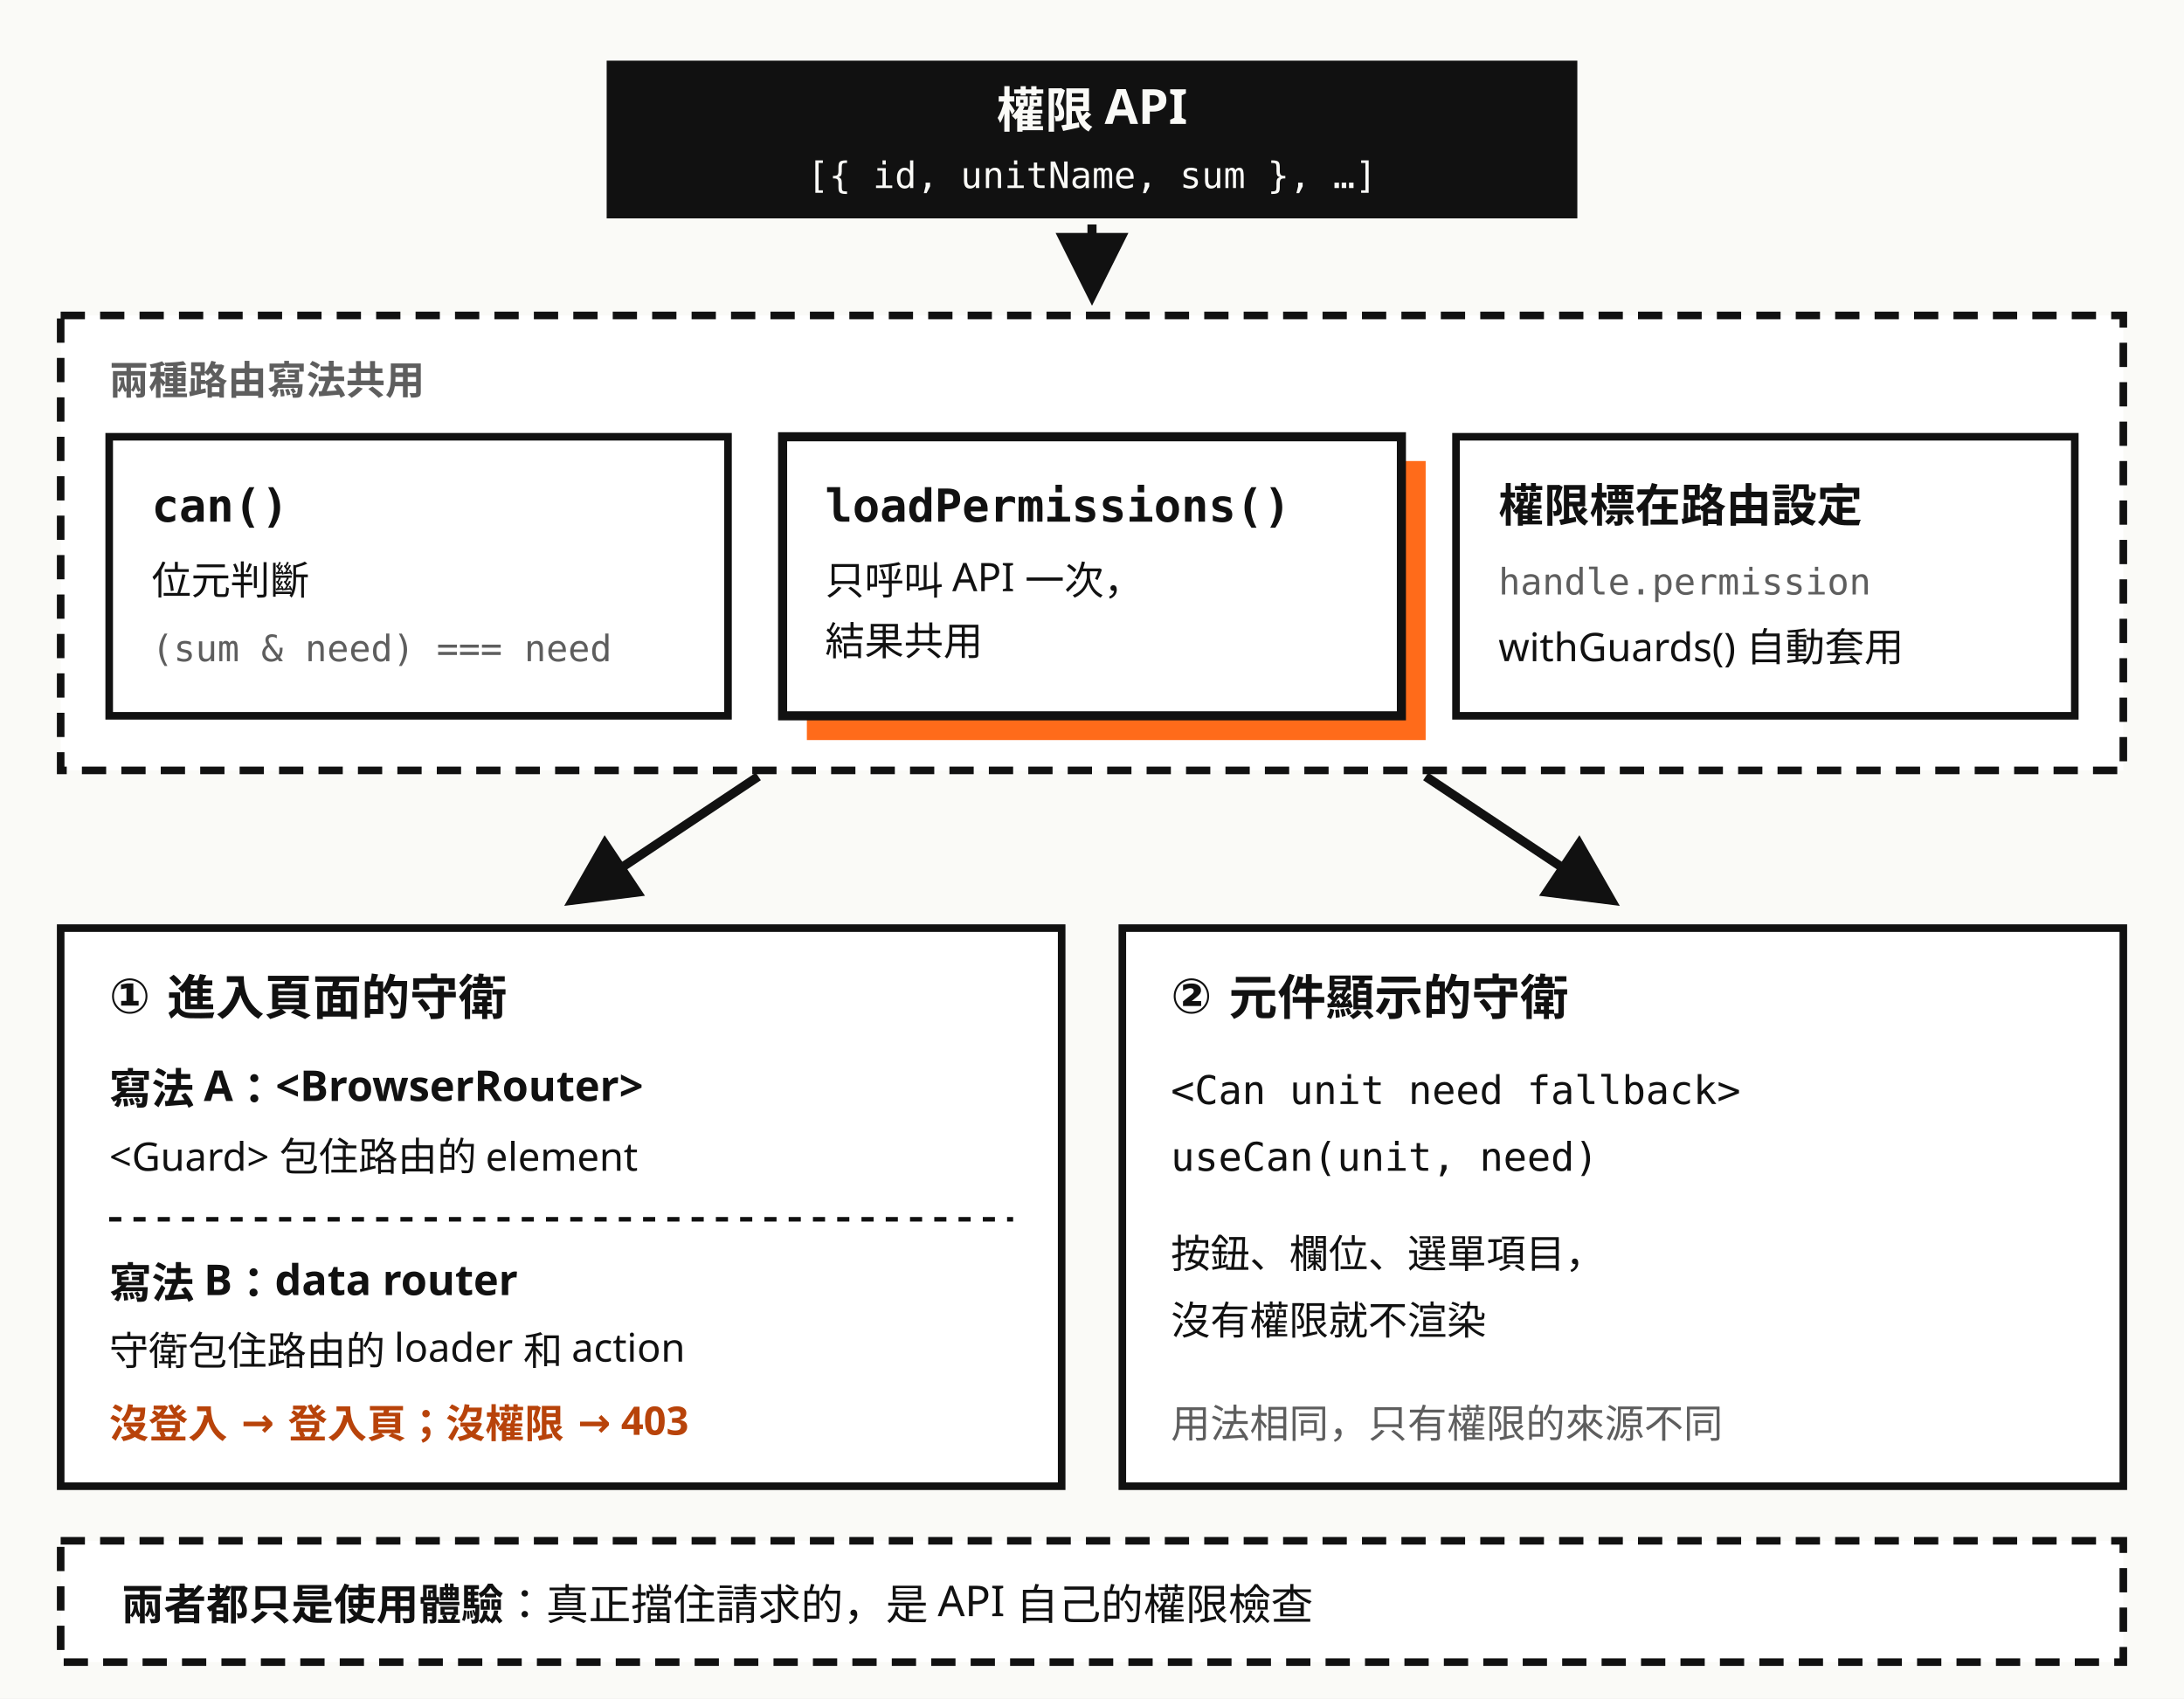
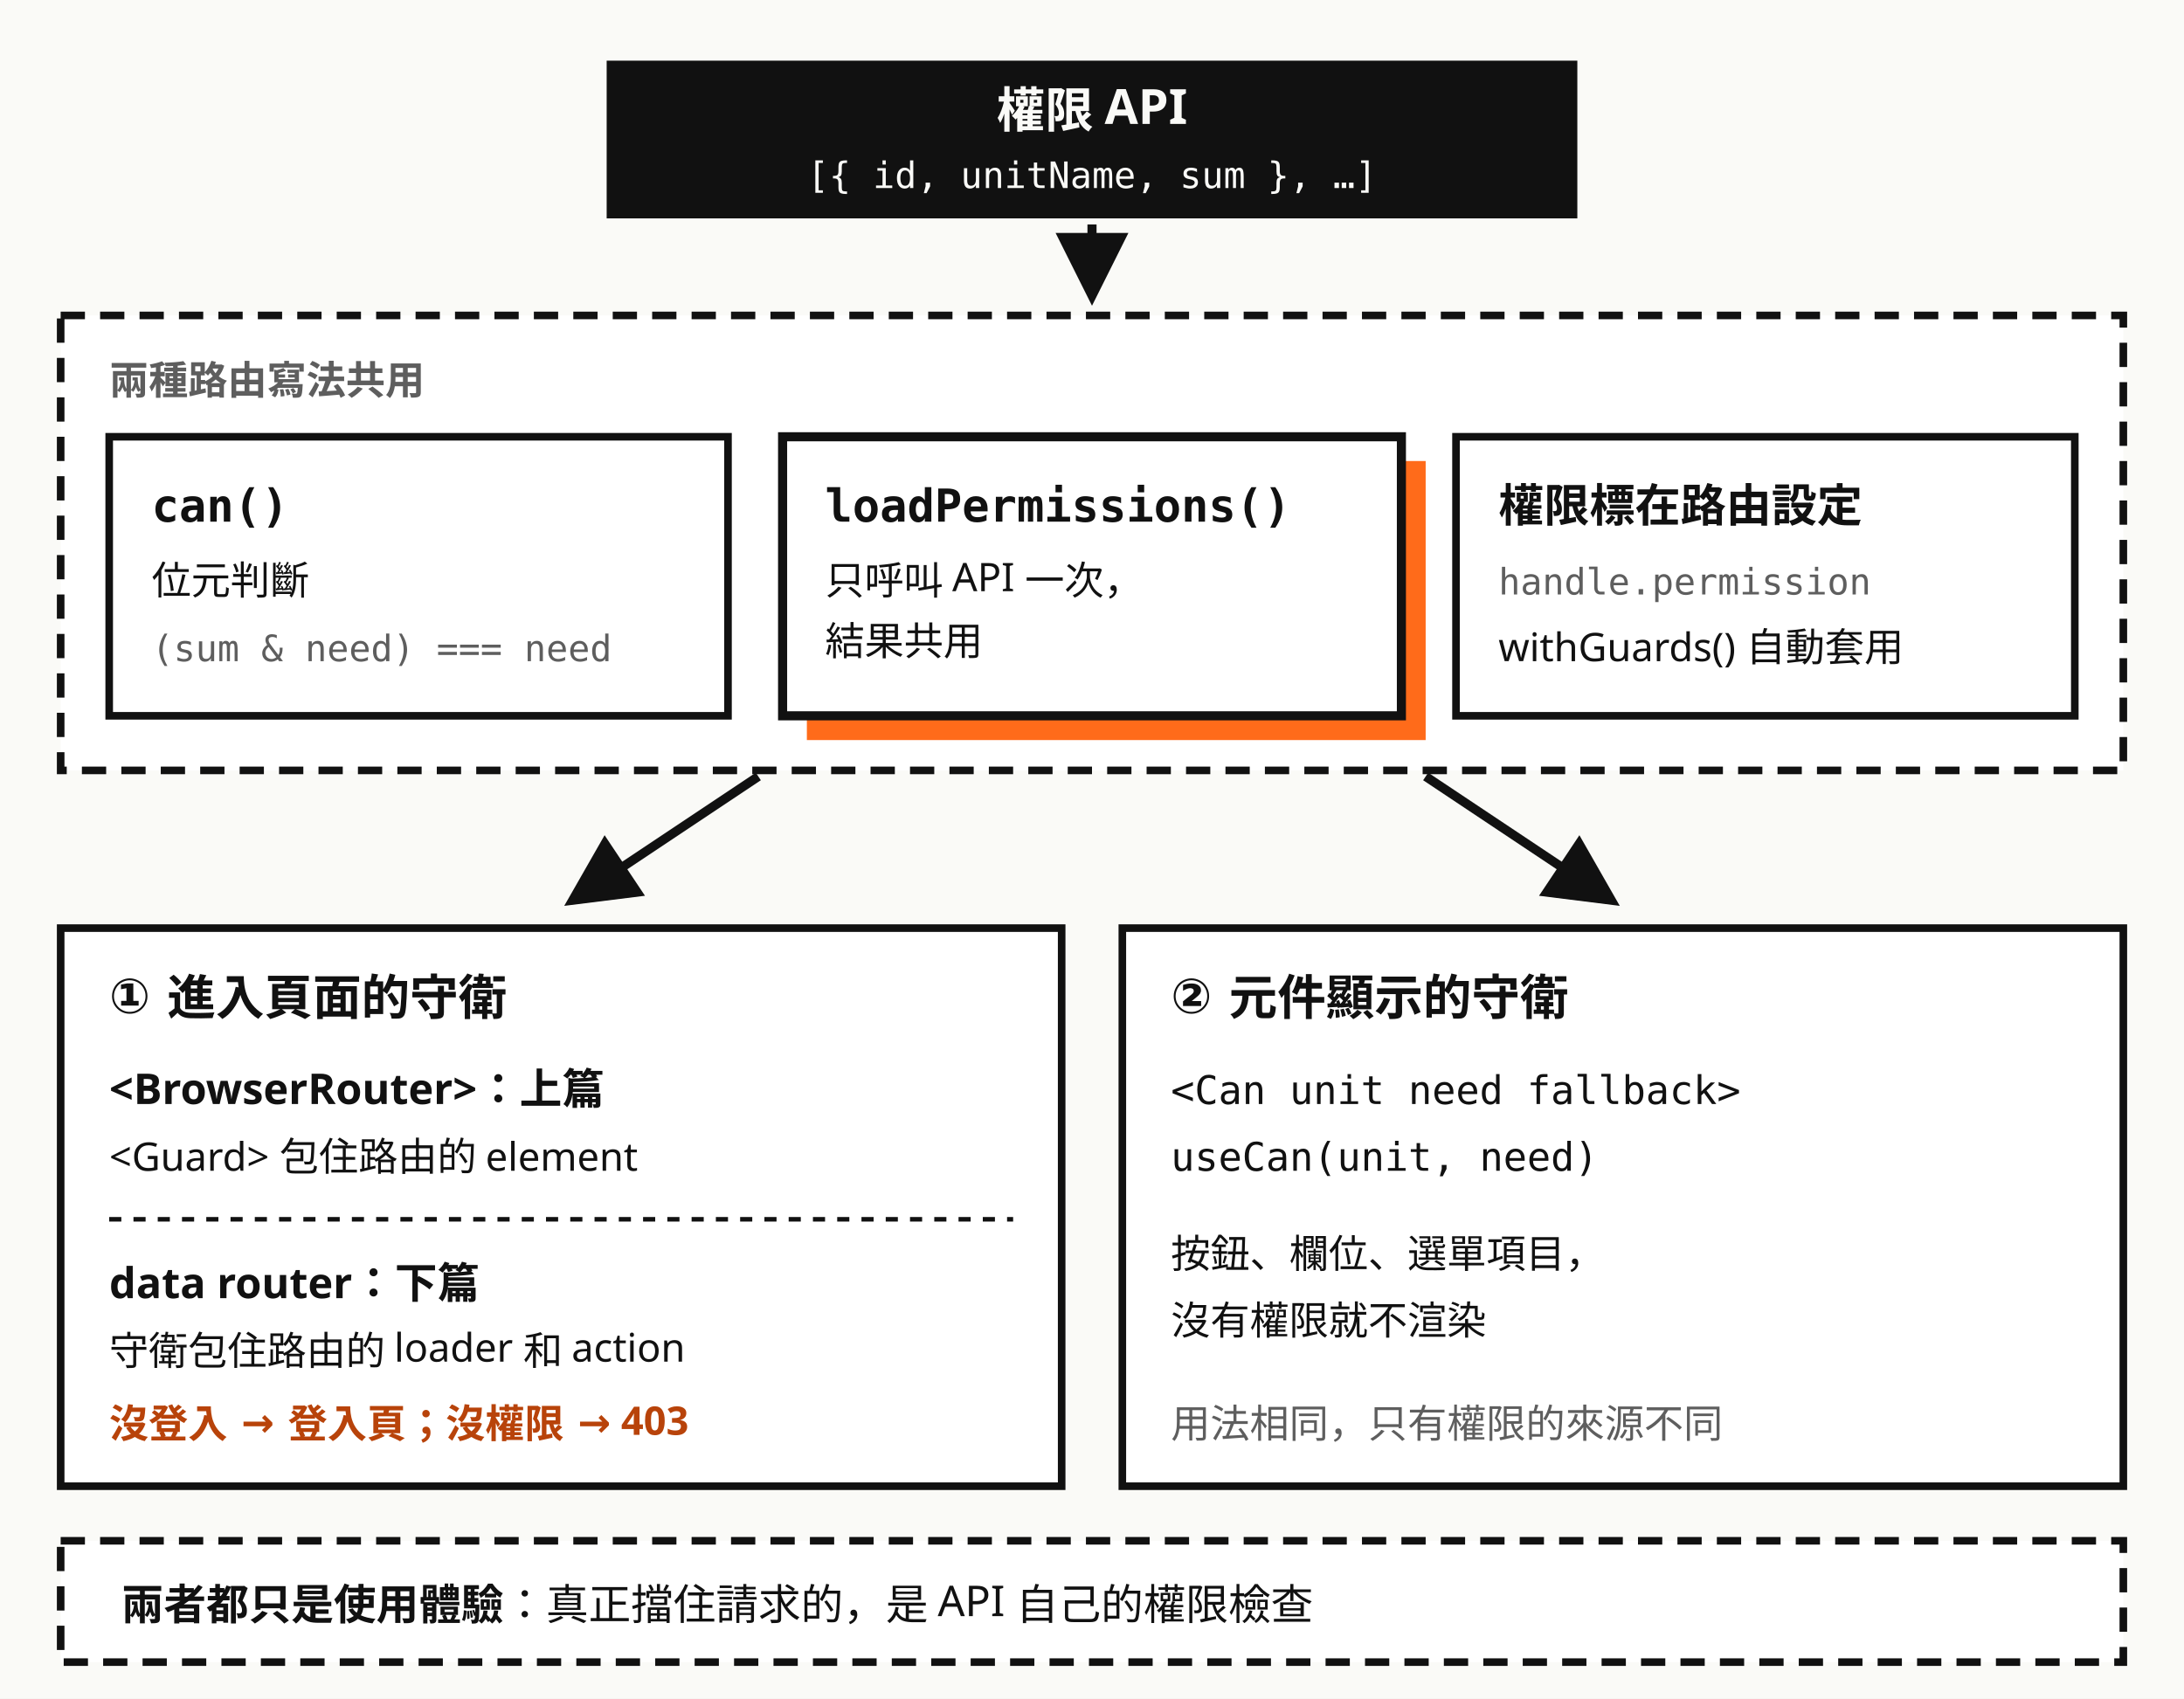
<svg xmlns="http://www.w3.org/2000/svg" viewBox="0 0 720 560" width="720" height="560" role="img" aria-labelledby="t">
  <defs>
    <marker id="arrow" viewBox="0 0 10 10" refX="8" refY="5" markerWidth="8" markerHeight="8" orient="auto-start-reverse">
      <path d="M0 0L10 5L0 10z" class="fg" />
    </marker>
  </defs>
  <style>
    .bg{fill:#fafaf7}.fg{fill:#111111}.stroke{stroke:#111111}.card{fill:#ffffff}
    .ink{fill:#b8430a}.mut{fill:#5e5e5e}
    .o{fill:#ff6b1a}.tag{fill:#111111}.tagtext{fill:#fafaf7}.onO{fill:#111111}
    text{font-family:"Noto Sans TC","PingFang TC","Microsoft JhengHei",system-ui,sans-serif}
    .mono{font-family:ui-monospace,"SF Mono",Menlo,Consolas,monospace}
    @media (prefers-color-scheme: dark){
      .bg{fill:#111111}.fg{fill:#fafaf7}.stroke{stroke:#fafaf7}.card{fill:#1b1b1b}
      .ink{fill:#ff6b1a}.mut{fill:#a8a8a8}
      .tag{fill:#fafaf7}.tagtext{fill:#111111}
    }
  </style>
  <rect width="720" height="560" class="bg" />
  <rect x="200" y="20" width="320" height="52" class="tag" />
  <text x="360" y="42" font-size="16" font-weight="700" text-anchor="middle" class="tagtext">權限 API</text>
  <text x="360" y="62" font-size="12" text-anchor="middle" class="mono tagtext">[{ id, unitName, sum }, …]</text>
  <path d="M360 74v22" class="stroke" stroke-width="3" fill="none" marker-end="url(#arrow)" />
  <rect x="20" y="104" width="680" height="150" class="card stroke" stroke-width="2.5" stroke-dasharray="8 5" />
  <text x="36" y="130" font-size="13" font-weight="700" class="mut">兩種路由寫法共用</text>
  <rect x="36" y="144" width="204" height="92" class="card stroke" stroke-width="2.5" />
  <text x="50" y="172" font-size="15" font-weight="700" class="mono fg">can()</text>
  <text x="50" y="196" font-size="13" class="fg">位元判斷</text>
  <text x="50" y="218" font-size="12" class="mono mut">(sum &amp; need) === need</text>
  <rect x="266" y="152" width="204" height="92" class="o" />
  <rect x="258" y="144" width="204" height="92" class="card stroke" stroke-width="3" />
  <text x="272" y="172" font-size="15" font-weight="700" class="mono fg">loadPermissions()</text>
  <text x="272" y="196" font-size="13" class="fg">只呼叫 API 一次，</text>
  <text x="272" y="216" font-size="13" class="fg">結果共用</text>
  <rect x="480" y="144" width="204" height="92" class="card stroke" stroke-width="2.5" />
  <text x="494" y="172" font-size="15" font-weight="700" class="fg">權限標在路由設定</text>
  <text x="494" y="196" font-size="12" class="mono mut">handle.permission</text>
  <text x="494" y="218" font-size="13" class="fg">withGuards() 自動套用</text>
  <path d="M250 256L190 296" class="stroke" stroke-width="3" fill="none" marker-end="url(#arrow)" />
  <path d="M470 256L530 296" class="stroke" stroke-width="3" fill="none" marker-end="url(#arrow)" />
  <rect x="20" y="306" width="330" height="184" class="card stroke" stroke-width="2.5" />
  <text x="36" y="334" font-size="16" font-weight="700" class="fg">① 進入頁面的守衛</text>
-   <text x="36" y="364" font-size="14" font-weight="700" class="fg">寫法 A：&lt;BrowserRouter&gt;</text>
+   <text x="36" y="364" font-size="14" font-weight="700" class="fg">&lt;BrowserRouter&gt;：上篇</text>
  <text x="36" y="386" font-size="13" class="fg">&lt;Guard&gt; 包住路由的 element</text>
  <path d="M36 402H334" class="stroke" stroke-width="1.5" stroke-dasharray="4 4" fill="none" />
-   <text x="36" y="428" font-size="14" font-weight="700" class="fg">寫法 B：data router</text>
+   <text x="36" y="428" font-size="14" font-weight="700" class="fg">data router：下篇</text>
  <text x="36" y="450" font-size="13" class="fg">守衛包住路由的 loader 和 action</text>
  <text x="36" y="474" font-size="13" font-weight="700" class="ink">沒登入 → 登入頁；沒權限 → 403</text>
  <rect x="370" y="306" width="330" height="184" class="card stroke" stroke-width="2.5" />
  <text x="386" y="334" font-size="16" font-weight="700" class="fg">② 元件顯示的守衛</text>
  <text x="386" y="364" font-size="13" class="mono fg">&lt;Can unit need fallback&gt;</text>
  <text x="386" y="386" font-size="13" class="mono fg">useCan(unit, need)</text>
  <text x="386" y="418" font-size="13" class="fg">按鈕、欄位、選單項目，</text>
  <text x="386" y="440" font-size="13" class="fg">沒有權限就不渲染</text>
  <text x="386" y="474" font-size="13" class="mut">用法相同，只有權限的來源不同</text>
  <rect x="20" y="508" width="680" height="40" class="card stroke" stroke-width="2.5" stroke-dasharray="8 5" />
  <text x="40" y="534" font-size="14" class="fg">
    <tspan font-weight="700">兩者都只是使用體驗</tspan>：真正擋住請求的，是 API 自己的權限檢查</text>
</svg>
